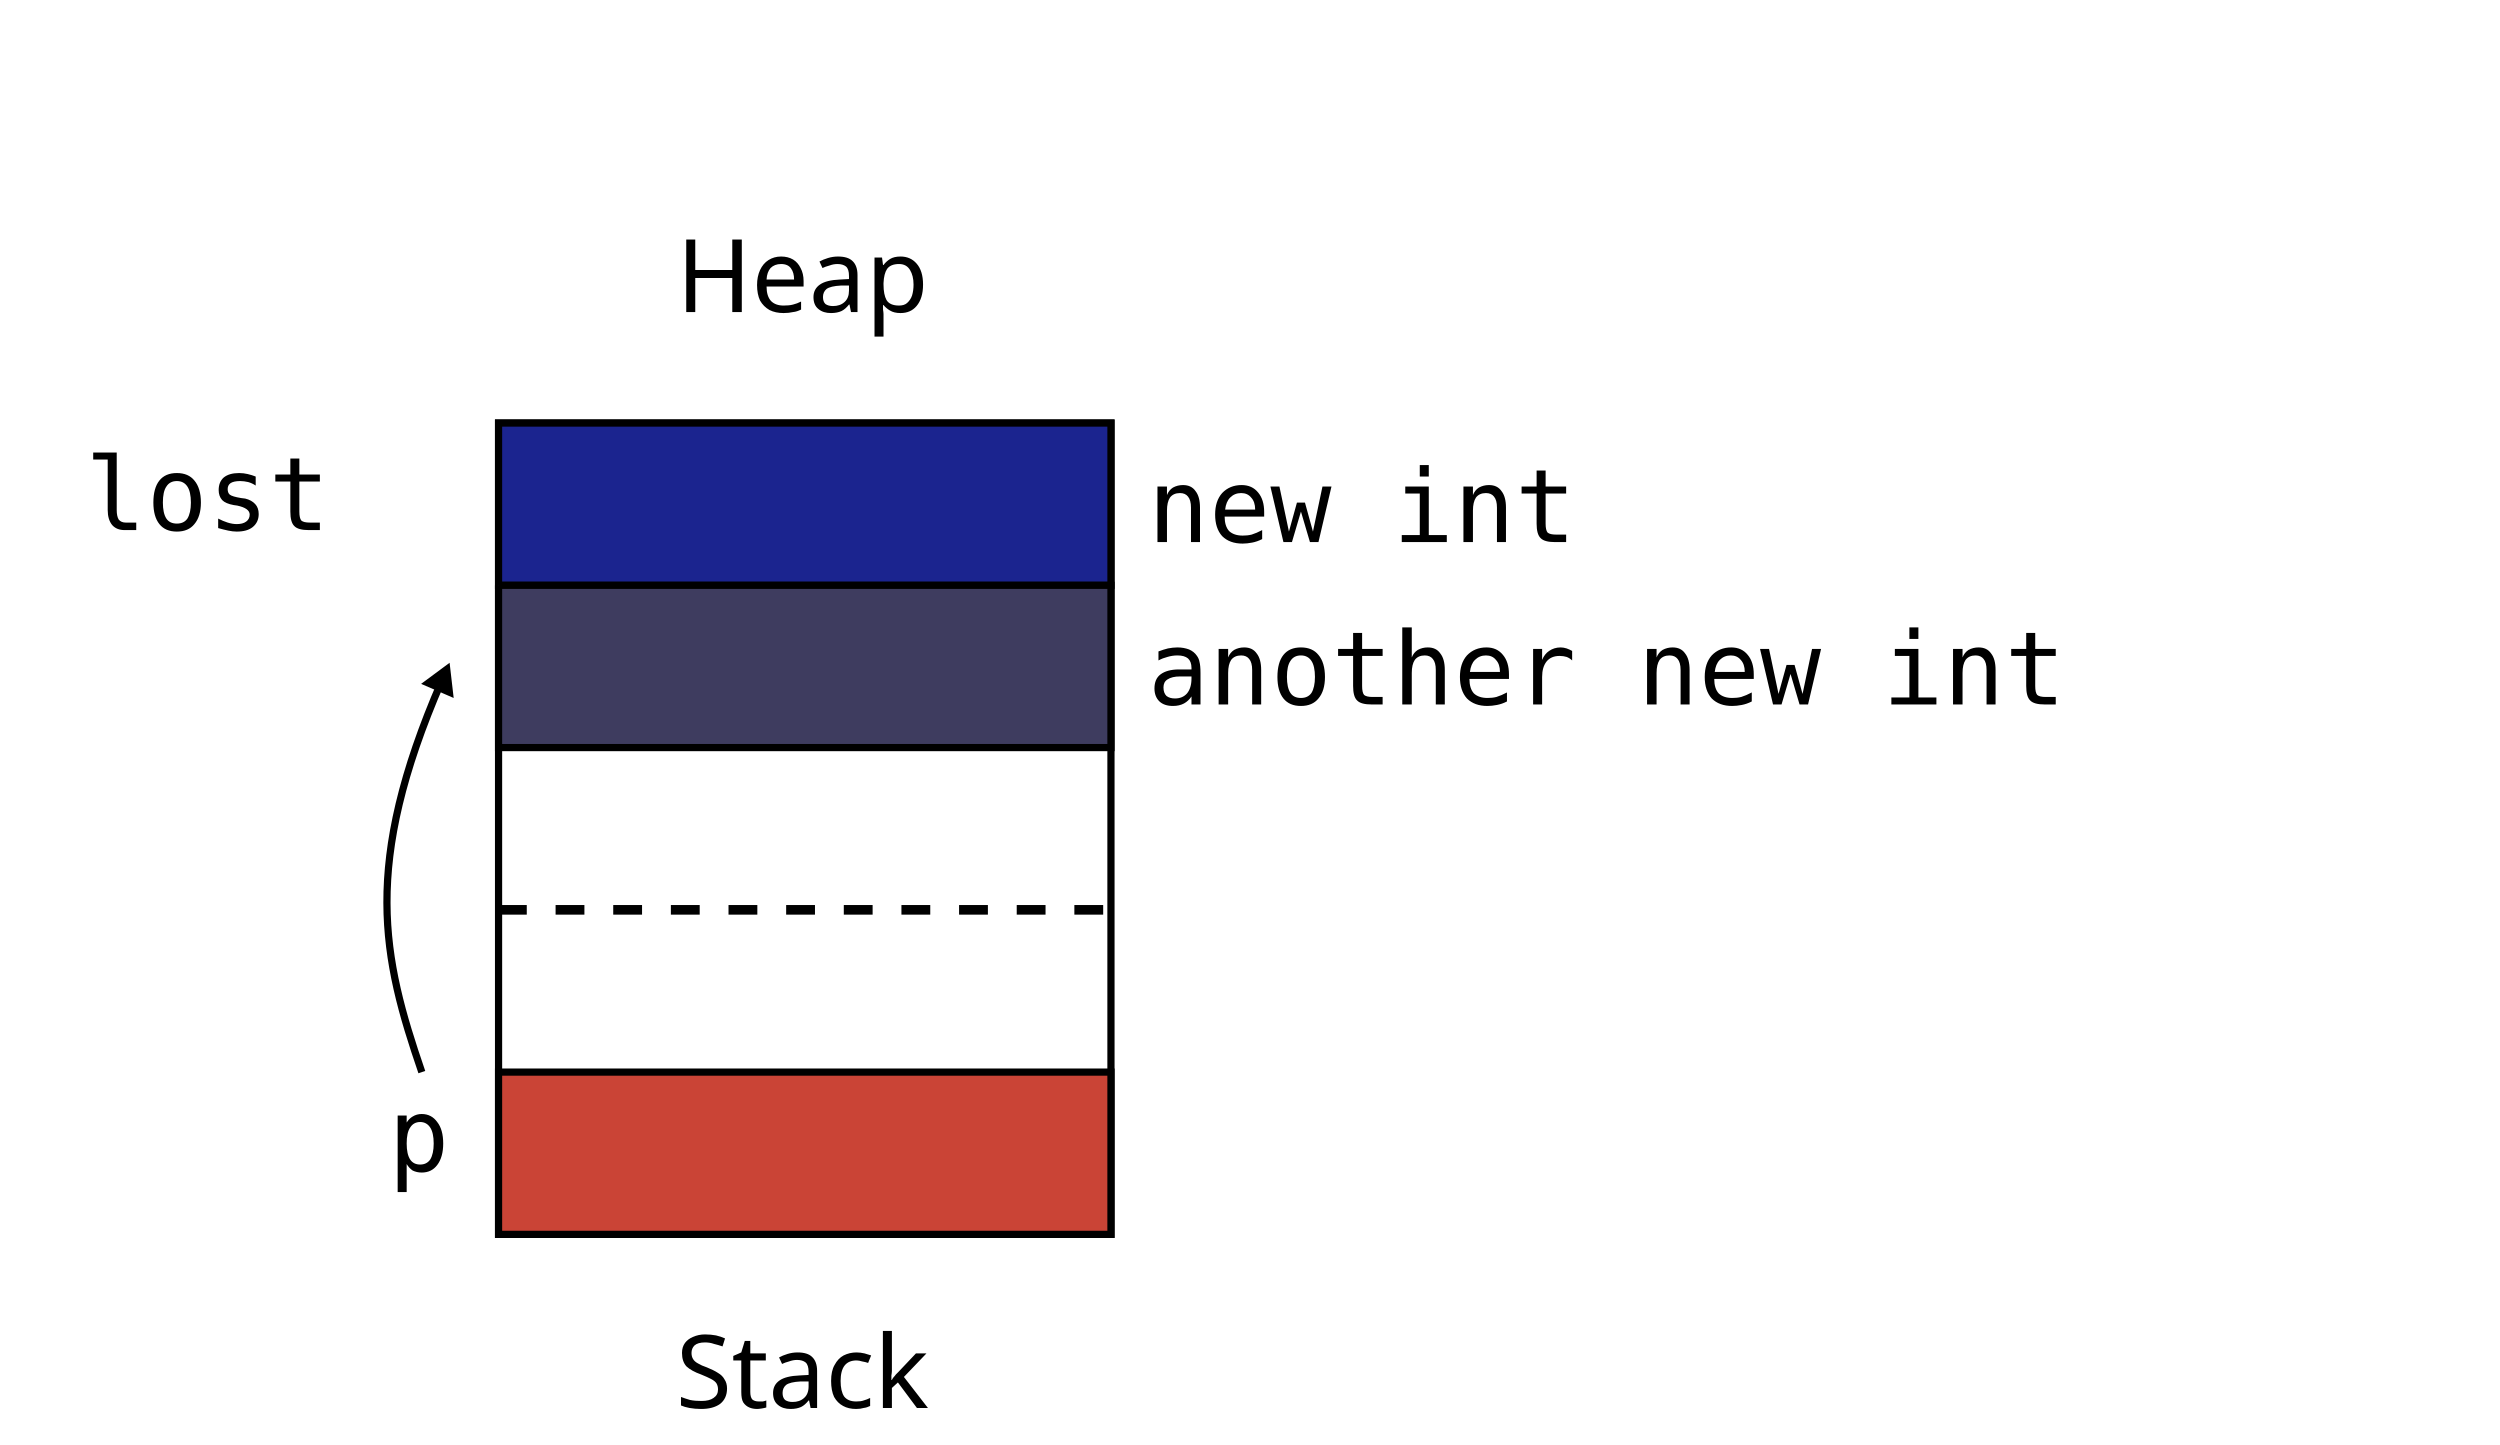
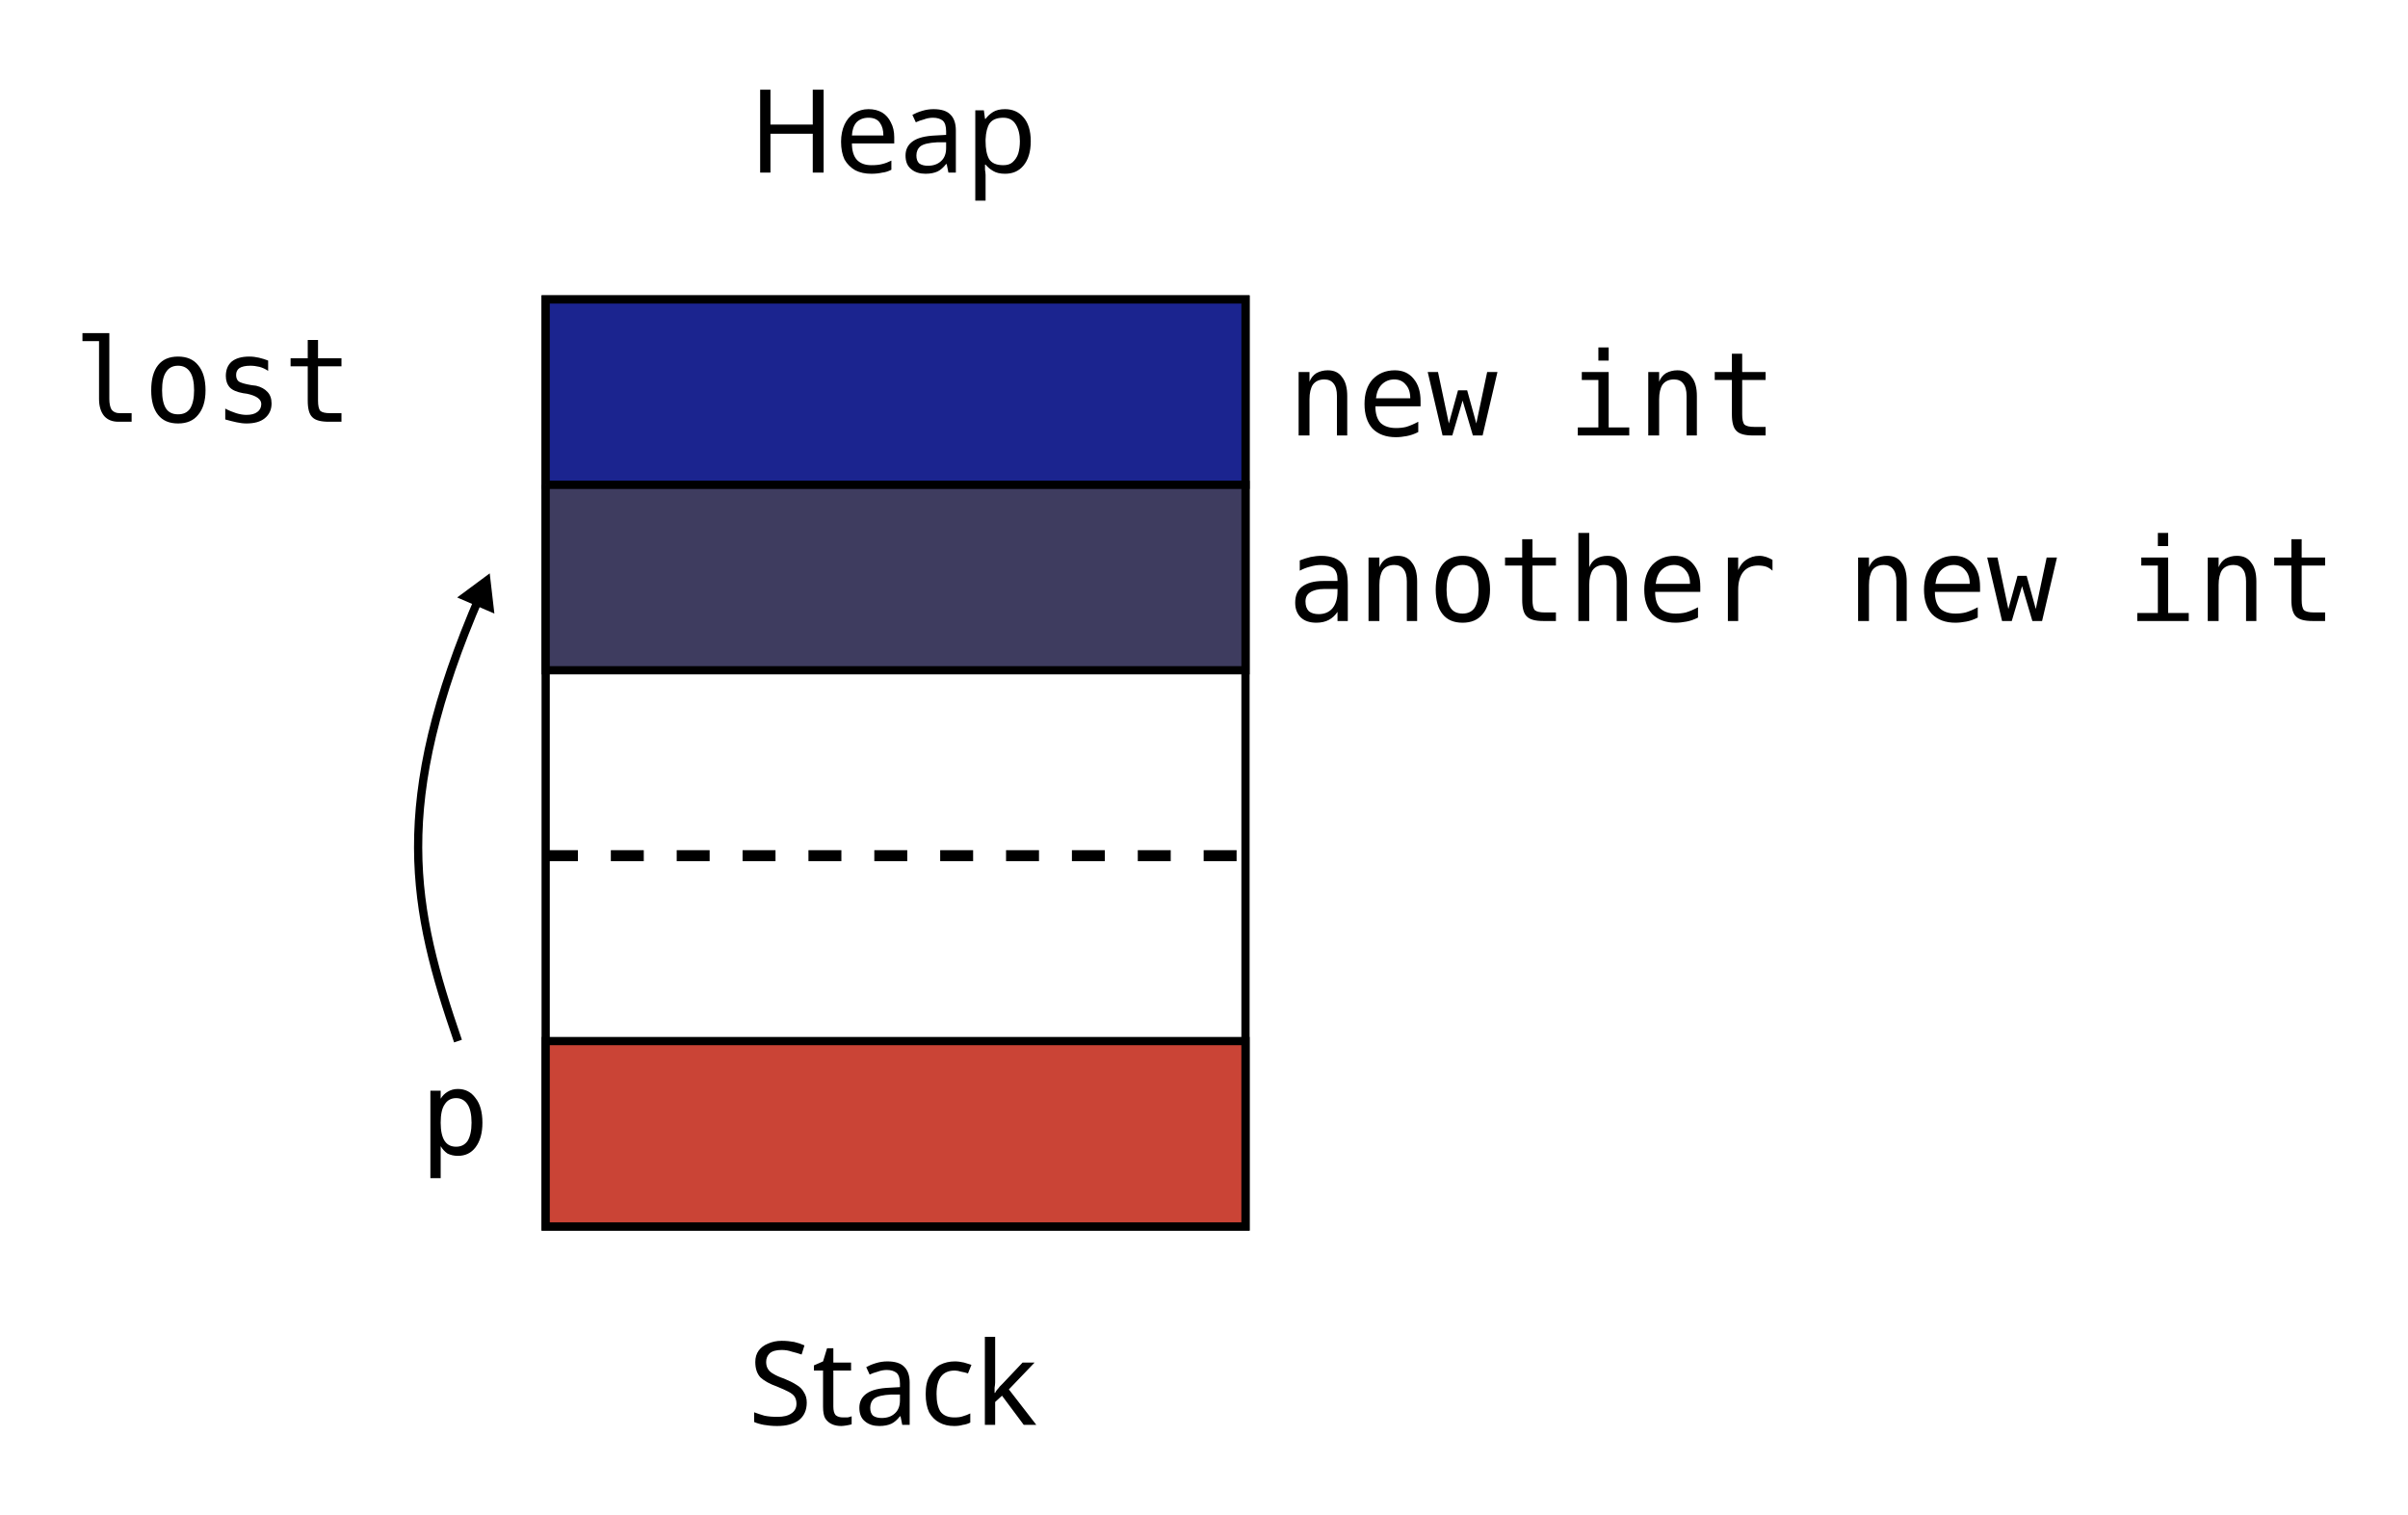
- <svg xmlns="http://www.w3.org/2000/svg" width="104.092mm" height="60.165mm" viewBox="0 0 104.092 60.165" version="1.1" id="svg4467">
+ <svg xmlns="http://www.w3.org/2000/svg" width="87.738mm" height="55.179mm" viewBox="0 0 87.738 55.179" version="1.1" id="svg4467">
  <defs id="defs4464">
-     <marker style="overflow:visible" id="TriangleOutM" refX="0.0" refY="0.0" orient="auto">
-       <path transform="scale(0.4)" style="fill-rule:evenodd;fill:context-stroke;stroke:context-stroke;stroke-width:1.0pt" d="M 5.77,0.0 L -2.88,5.0 L -2.88,-5.0 L 5.77,0.0 z " id="path25813" />
+     <marker style="overflow:visible" id="TriangleOutM" refX="0" refY="0" orient="auto">
+       <path transform="scale(0.4)" style="fill:context-stroke;fill-rule:evenodd;stroke:context-stroke;stroke-width:1pt" d="M 5.77,0 -2.88,5 V -5 Z" id="path25813" />
    </marker>
  </defs>
-   <g id="layer1" transform="translate(-16.76529,-30.05596)">
+   <g id="layer1" transform="translate(-17.64157,-36.75908)">
    <g id="g465" transform="matrix(1.333333,0,0,1.333333,-6.08843,-10.51866)">
      <text xml:space="preserve" style="font-size:3.175px;font-family:sans-serif;-inkscape-font-specification:sans-serif;fill:#cd8282;stroke:#000000;stroke-width:0.3;stroke-dasharray:none" x="38.256" y="40.173" id="text5590">
        <tspan id="tspan5588" style="fill:#000000;stroke:none;stroke-width:0.3" x="38.256" y="40.173">Heap</tspan>
      </text>
      <path style="fill:none;stroke:#000000;stroke-width:0.3;stroke-dasharray:0.9, 0.9;stroke-dashoffset:0" d="M 32.69,58.843 H 51.833" id="path5730" />
      <text xml:space="preserve" style="font-size:3.175px;font-family:sans-serif;-inkscape-font-specification:sans-serif;fill:#cd8282;stroke:#000000;stroke-width:0.3;stroke-dasharray:none" x="38.25" y="74.398" id="text5752">
        <tspan id="tspan5750" style="fill:#000000;stroke:none;stroke-width:0.3" x="38.25" y="74.398">Stack</tspan>
      </text>
      <path style="fill:none;stroke:#000000;stroke-width:0.225;stroke-miterlimit:4;stroke-dasharray:none" d="M 32.709,43.642 V 68.977 H 51.833 V 43.642 Z" id="path2649" />
      <path style="fill:#1b248f;stroke:#000000;stroke-width:0.225;stroke-miterlimit:4;stroke-dasharray:none" d="m 32.709,43.642 v 5.067 H 51.833 v -5.067 z" id="path3389" />
      <path style="fill:#3e3c5f;stroke:#000000;stroke-width:0.225;stroke-miterlimit:4;stroke-dasharray:none" d="m 32.709,48.709 v 5.067 H 51.833 V 48.709 H 32.709" id="path3522" />
      <path style="fill:#ca4436;stroke:#000000;stroke-width:0.225;stroke-miterlimit:4;stroke-dasharray:none" d="m 32.709,63.91 v 5.067 H 51.833 v -5.067 z" id="path3735" />
      <text xml:space="preserve" style="font-size:3.175px;font-family:sans-serif;-inkscape-font-specification:sans-serif;fill:#000000;stroke:none;stroke-width:0.225;stroke-miterlimit:4;stroke-dasharray:none" x="29.263" y="67.002" id="text7305">
        <tspan id="tspan7303" style="font-style:normal;font-variant:normal;font-weight:normal;font-stretch:normal;font-family:monospace;-inkscape-font-specification:monospace;fill:#000000;stroke:none;stroke-width:0.225" x="29.263" y="67.002">p</tspan>
      </text>
      <text xml:space="preserve" style="font-size:3.175px;font-family:sans-serif;-inkscape-font-specification:sans-serif;fill:#000000;stroke:none;stroke-width:0.225;stroke-miterlimit:4;stroke-dasharray:none" x="52.99" y="47.36" id="text15025">
        <tspan id="tspan15023" style="font-style:normal;font-variant:normal;font-weight:normal;font-stretch:normal;font-family:monospace;-inkscape-font-specification:monospace;fill:#000000;stroke:none;stroke-width:0.225" x="52.99" y="47.36">new int</tspan>
      </text>
      <text xml:space="preserve" style="font-size:3.175px;font-family:sans-serif;-inkscape-font-specification:sans-serif;fill:#000000;stroke:none;stroke-width:0.225;stroke-miterlimit:4;stroke-dasharray:none" x="52.99" y="52.426" id="text19027">
        <tspan id="tspan19025" style="font-style:normal;font-variant:normal;font-weight:normal;font-stretch:normal;font-family:monospace;-inkscape-font-specification:monospace;fill:#000000;stroke:none;stroke-width:0.225" x="52.99" y="52.426">another new int</tspan>
      </text>
      <path style="fill:none;stroke:#000000;stroke-width:0.225;stroke-miterlimit:4;stroke-dasharray:none;marker-end:url(#TriangleOutM)" d="m 30.313,63.91 c -1.229,-3.585 -1.88,-6.445 0.613,-12.196" id="path25568" />
      <text xml:space="preserve" style="font-size:3.175px;font-family:sans-serif;-inkscape-font-specification:sans-serif;fill:#000000;stroke:none;stroke-width:0.225;stroke-miterlimit:4;stroke-dasharray:none" x="19.799" y="46.984" id="text26406">
        <tspan id="tspan26404" style="font-style:normal;font-variant:normal;font-weight:normal;font-stretch:normal;font-family:monospace;-inkscape-font-specification:monospace;fill:#000000;stroke:none;stroke-width:0.225" x="19.799" y="46.984">lost</tspan>
      </text>
    </g>
  </g>
</svg>
